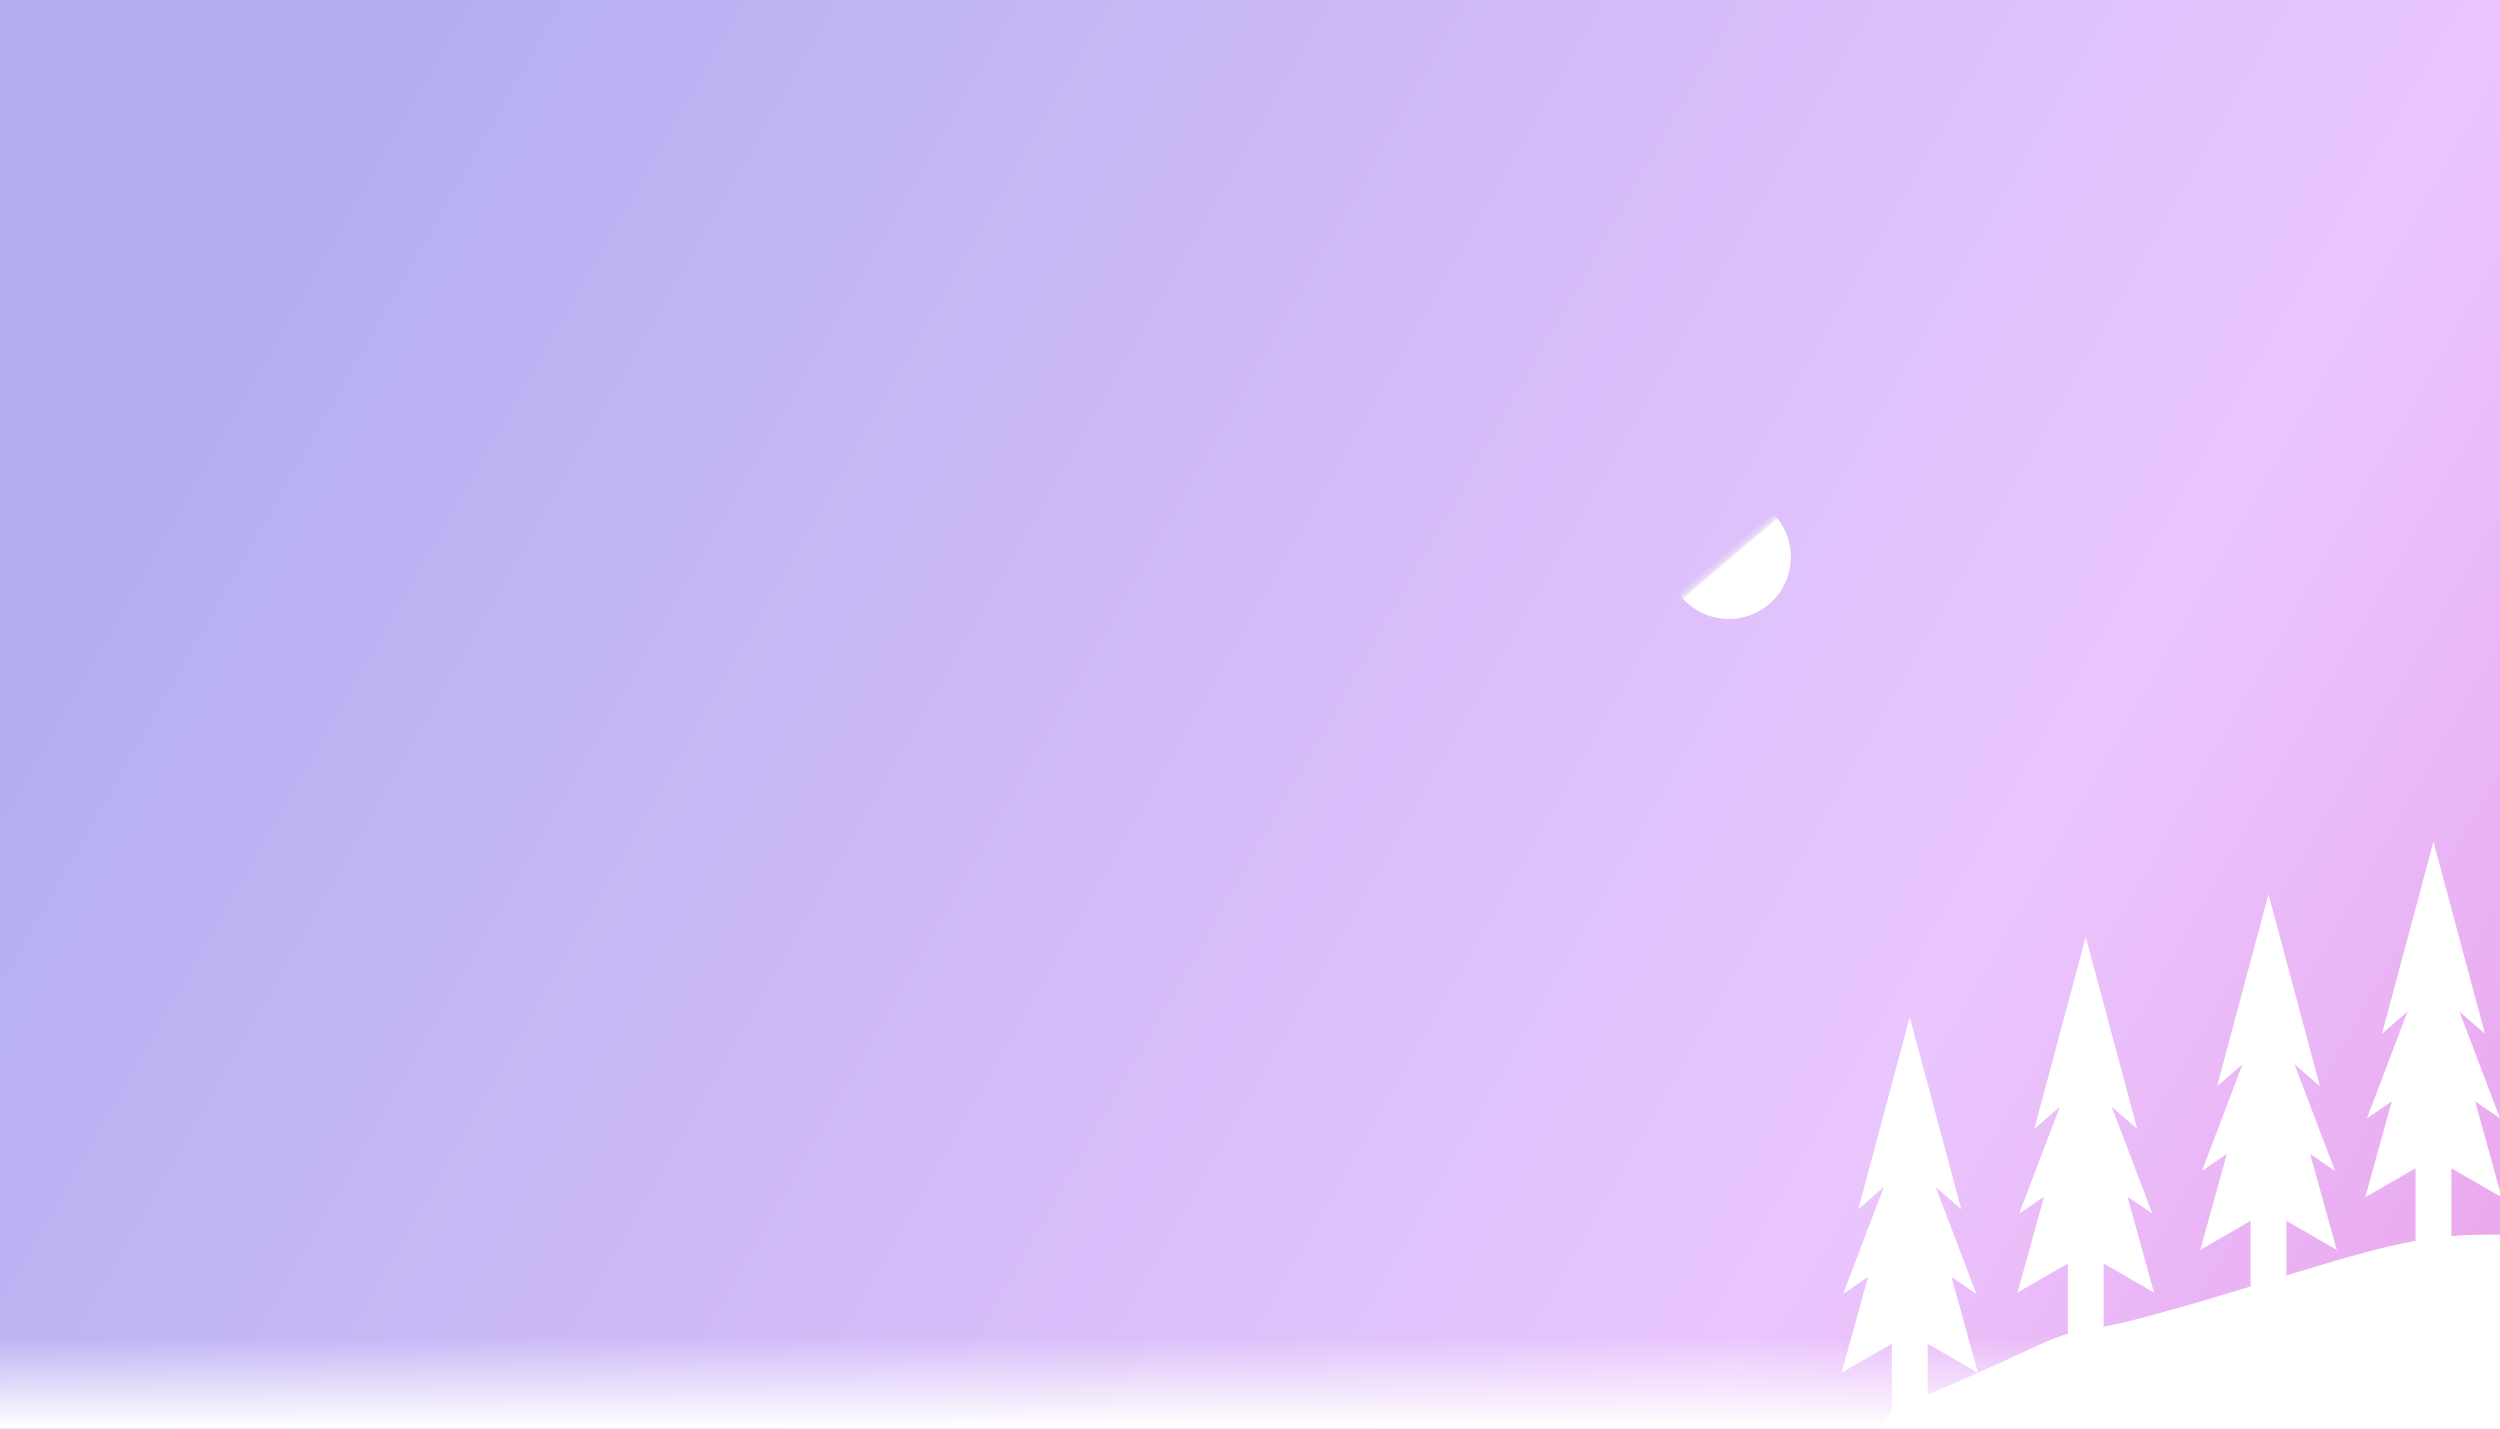
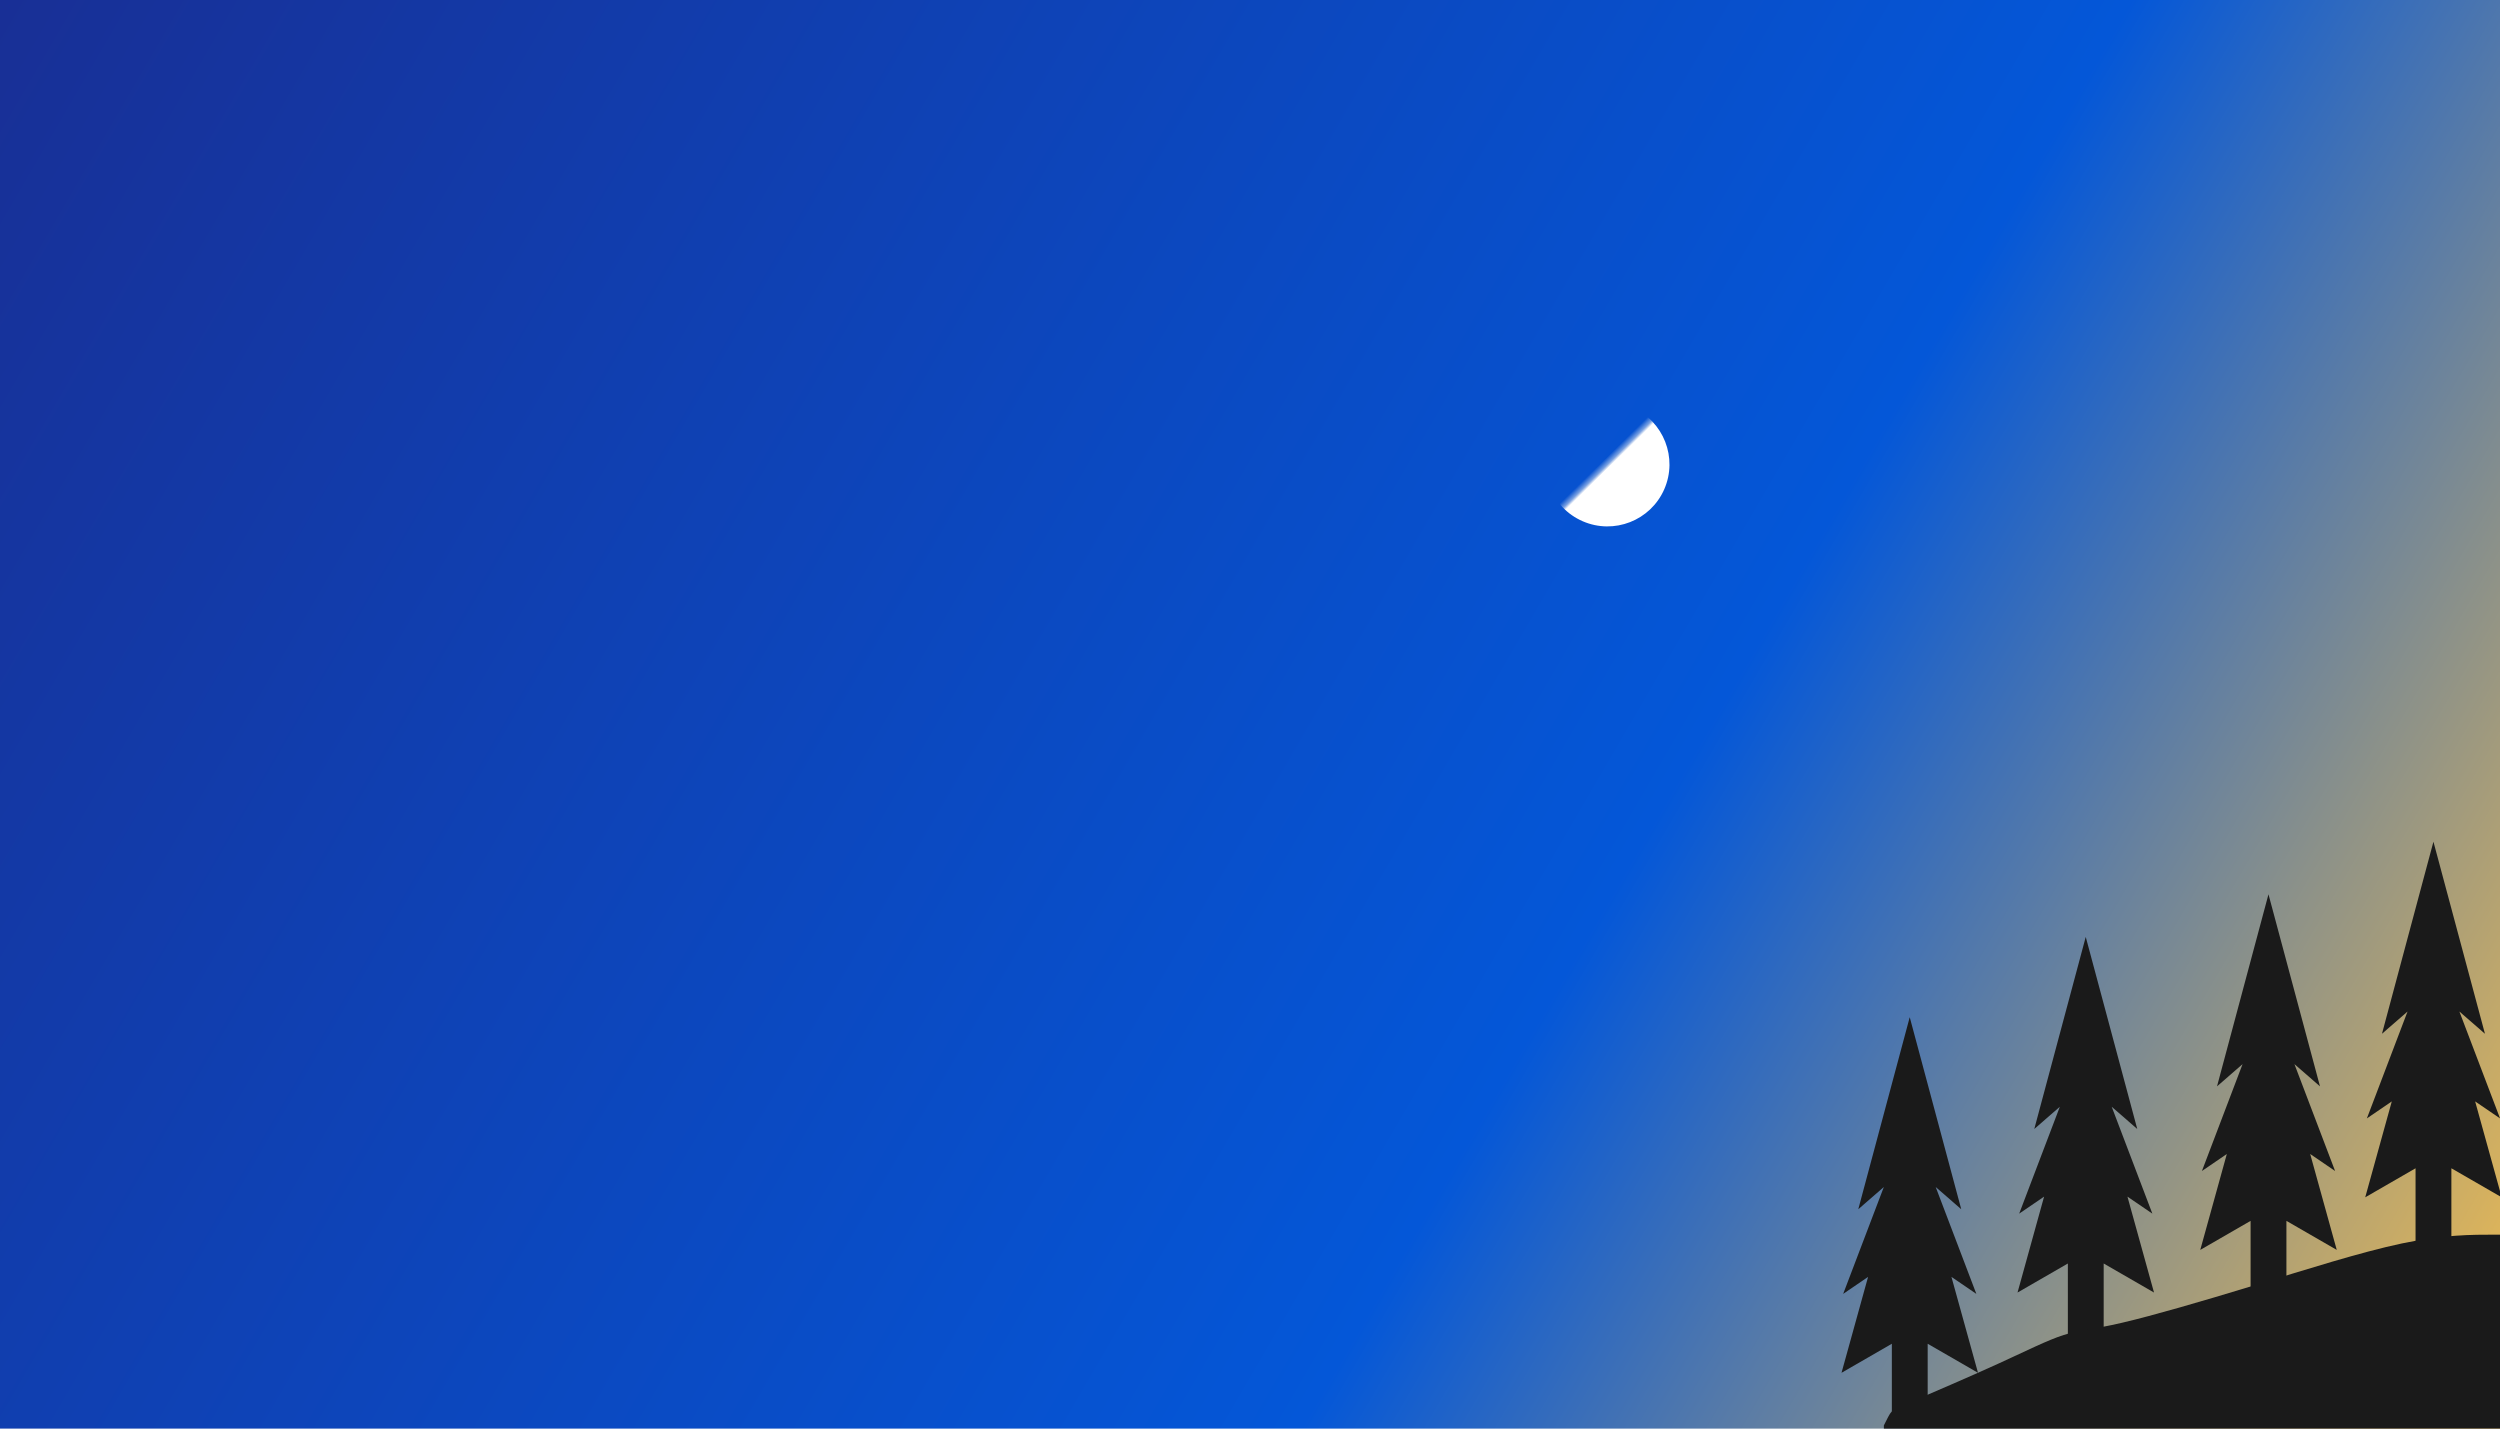
<svg xmlns="http://www.w3.org/2000/svg" xmlns:xlink="http://www.w3.org/1999/xlink" width="3.5in" height="2in" viewBox="0 0 88.9 50.8" version="1.1" id="svg5">
  <defs id="defs2">
-     <linearGradient id="linearGradient13403">
-       <stop style="stop-color:#ffffff;stop-opacity:1;" offset="0" id="stop13399" />
-       <stop style="stop-color:#ffffff;stop-opacity:0.498;" offset="0.297" id="stop14161" />
-       <stop style="stop-color:#ffffff;stop-opacity:0;" offset="0.592" id="stop13401" />
-     </linearGradient>
    <linearGradient id="linearGradient8103">
      <stop style="stop-color:#ffffff;stop-opacity:1;" offset="0.476" id="stop8099" />
      <stop style="stop-color:#f2f2f2;stop-opacity:0.498;" offset="0.5" id="stop8107" />
      <stop style="stop-color:#f2f2f2;stop-opacity:0;" offset="0.545" id="stop8101" />
    </linearGradient>
    <linearGradient id="linearGradient872">
-       <stop style="stop-color:#b4aff1;stop-opacity:1;" offset="0.129" id="stop868" />
-       <stop style="stop-color:#eac6fe;stop-opacity:1;" offset="0.758" id="stop876" />
-       <stop style="stop-color:#eaa5eb;stop-opacity:1;" offset="1" id="stop870" />
+       <stop style="stop-color:#221c76;stop-opacity:1;" offset="0" id="stop868" />
+       <stop style="stop-color:#0457d8;stop-opacity:1;" offset="0.724" id="stop876" />
+       <stop style="stop-color:#f2bd4e;stop-opacity:1;" offset="1" id="stop870" />
    </linearGradient>
-     <linearGradient xlink:href="#linearGradient872" id="linearGradient874" x1="0" y1="0" x2="88.9" y2="50.8" gradientUnits="userSpaceOnUse" />
-     <linearGradient xlink:href="#linearGradient8103" id="linearGradient8105" x1="39.456" y1="23.321" x2="50.171" y2="23.321" gradientUnits="userSpaceOnUse" gradientTransform="matrix(0.4117647,0,0,0.4117647,-73.31865,24.47685)" />
-     <linearGradient xlink:href="#linearGradient13403" id="linearGradient13405" x1="44.45" y1="50.8" x2="44.45" y2="45.292" gradientUnits="userSpaceOnUse" />
+     <linearGradient xlink:href="#linearGradient872" id="linearGradient874" x1="-26.598" y1="-16.387" x2="88.9" y2="50.8" gradientUnits="userSpaceOnUse" />
+     <linearGradient xlink:href="#linearGradient8103" id="linearGradient8105" x1="39.456" y1="23.321" x2="50.171" y2="23.321" gradientUnits="userSpaceOnUse" gradientTransform="matrix(0.4117647,0,0,0.4117647,-70.32254,19.54549)" />
  </defs>
  <g id="layer1">
    <rect style="fill:url(#linearGradient874);stroke-width:0.1;stroke-linecap:round;stroke-linejoin:round;stop-color:#000000;fill-opacity:1" id="rect184" width="88.9" height="50.8" x="0" y="0" />
-     <rect style="fill:url(#linearGradient13405);fill-opacity:1;stroke-width:0.1;stroke-linecap:round;stroke-linejoin:round;stop-color:#000000" id="rect13397" width="88.9" height="20.869" x="0" y="29.931" />
-     <path id="path1764" style="fill:#ffffff;fill-opacity:1;stroke-width:0.1;stroke-linecap:round;stroke-linejoin:round;stop-color:#000000" d="m 67.91,36.171 -1.83,6.83 0.909,-0.791 -1.446,3.801 0.886,-0.605 -0.945,3.411 1.79,-1.033 v 2.586 h 1.274 v -2.586 l 1.79,1.033 -0.945,-3.411 0.886,0.605 -1.446,-3.801 0.909,0.791 z" />
-     <path id="path4769" style="fill:#ffffff;fill-opacity:1;stroke-width:0.1;stroke-linecap:round;stroke-linejoin:round;stop-color:#000000" d="m 74.169,33.317 -1.83,6.83 0.909,-0.791 -1.446,3.801 0.886,-0.605 -0.945,3.411 1.79,-1.033 v 2.586 h 1.274 v -2.586 l 1.79,1.033 -0.945,-3.411 0.886,0.605 -1.446,-3.801 0.909,0.791 z" />
-     <path id="path4771" style="fill:#ffffff;fill-opacity:1;stroke-width:0.1;stroke-linecap:round;stroke-linejoin:round;stop-color:#000000" d="m 80.667,31.801 -1.83,6.83 0.909,-0.791 -1.446,3.801 0.886,-0.605 -0.945,3.411 1.79,-1.033 v 2.586 h 1.274 v -2.586 l 1.79,1.033 -0.945,-3.411 0.886,0.605 -1.446,-3.801 0.909,0.791 z" />
-     <path id="path4773" style="fill:#ffffff;fill-opacity:1;stroke-width:0.1;stroke-linecap:round;stroke-linejoin:round;stop-color:#000000" d="m 86.533,29.931 -1.83,6.83 0.909,-0.791 -1.446,3.801 0.886,-0.605 -0.945,3.411 1.79,-1.033 v 2.586 h 1.274 v -2.586 l 1.79,1.033 -0.945,-3.411 0.886,0.605 -1.446,-3.801 0.909,0.791 z" />
+     <path id="path1764" style="fill:#1a1a1a;fill-opacity:1;stroke-width:0.1;stroke-linecap:round;stroke-linejoin:round;stop-color:#000000" d="m 67.91,36.171 -1.83,6.83 0.909,-0.791 -1.446,3.801 0.886,-0.605 -0.945,3.411 1.79,-1.033 v 2.586 h 1.274 v -2.586 l 1.79,1.033 -0.945,-3.411 0.886,0.605 -1.446,-3.801 0.909,0.791 z" />
+     <path id="path4769" style="fill:#1a1a1a;fill-opacity:1;stroke-width:0.1;stroke-linecap:round;stroke-linejoin:round;stop-color:#000000" d="m 74.169,33.317 -1.83,6.83 0.909,-0.791 -1.446,3.801 0.886,-0.605 -0.945,3.411 1.79,-1.033 v 2.586 h 1.274 v -2.586 l 1.79,1.033 -0.945,-3.411 0.886,0.605 -1.446,-3.801 0.909,0.791 z" />
+     <path id="path4771" style="fill:#1a1a1a;fill-opacity:1;stroke-width:0.1;stroke-linecap:round;stroke-linejoin:round;stop-color:#000000" d="m 80.667,31.801 -1.83,6.83 0.909,-0.791 -1.446,3.801 0.886,-0.605 -0.945,3.411 1.79,-1.033 v 2.586 h 1.274 v -2.586 l 1.79,1.033 -0.945,-3.411 0.886,0.605 -1.446,-3.801 0.909,0.791 z" />
+     <path id="path4773" style="fill:#1a1a1a;fill-opacity:1;stroke-width:0.1;stroke-linecap:round;stroke-linejoin:round;stop-color:#000000" d="m 86.533,29.931 -1.83,6.83 0.909,-0.791 -1.446,3.801 0.886,-0.605 -0.945,3.411 1.79,-1.033 v 2.586 h 1.274 v -2.586 l 1.79,1.033 -0.945,-3.411 0.886,0.605 -1.446,-3.801 0.909,0.791 z" />
    <path id="path4775" style="fill:#f2f2f2;stroke-linecap:round;stroke-linejoin:round;stop-color:#000000" d="m 75.813,40.171 v 0 0 0 0 0 0 0 0 0 0 0 0 0 z" />
-     <path id="path7719" style="fill:#ffffff;fill-opacity:1;stroke-width:0.1;stroke-linecap:round;stroke-linejoin:round;stop-color:#000000" d="M 88.752 43.904 C 87.899 43.904 86.897 43.904 85.419 44.215 C 83.941 44.527 81.986 45.15 80.137 45.715 C 78.289 46.279 76.548 46.784 75.465 47.036 C 74.382 47.289 73.957 47.289 73.382 47.473 C 72.807 47.657 72.082 48.026 71.039 48.501 C 69.995 48.977 68.634 49.56 67.954 49.852 C 67.273 50.143 67.274 50.143 67.133 50.406 C 67.093 50.482 67.041 50.581 66.99 50.688 L 66.99 50.8 L 88.9 50.8 L 88.9 43.905 C 88.851 43.905 88.802 43.904 88.752 43.904 z " />
-     <path style="fill:url(#linearGradient8105);fill-opacity:1;stroke-width:0.1;stroke-linecap:round;stroke-linejoin:round;stop-color:#000000" id="moon" d="m -52.819,33.259 a 2.206,2.206 0 0 1 -1.227,2.868 2.206,2.206 0 0 1 -2.868,-1.227 2.206,2.206 0 0 1 1.227,-2.868 2.206,2.206 0 0 1 2.869,1.227" transform="rotate(-130.2964)" />
+     <path id="path7719" style="fill:#1a1a1a;fill-opacity:1;stroke-width:0.1;stroke-linecap:round;stroke-linejoin:round;stop-color:#000000" d="M 88.752 43.904 C 87.899 43.904 86.897 43.904 85.419 44.215 C 83.941 44.527 81.986 45.15 80.137 45.715 C 78.289 46.279 76.548 46.784 75.465 47.036 C 74.382 47.289 73.957 47.289 73.382 47.473 C 72.807 47.657 72.082 48.026 71.039 48.501 C 69.995 48.977 68.634 49.56 67.954 49.852 C 67.273 50.143 67.274 50.143 67.133 50.406 C 67.093 50.482 67.041 50.581 66.99 50.688 L 66.99 50.8 L 88.9 50.8 L 88.9 43.905 C 88.851 43.905 88.802 43.904 88.752 43.904 z " />
+     <path style="fill:url(#linearGradient8105);fill-opacity:1;stroke-width:0.1;stroke-linecap:round;stroke-linejoin:round;stop-color:#000000" id="moon" d="m -49.822,28.327 a 2.206,2.206 0 0 1 -1.227,2.868 2.206,2.206 0 0 1 -2.868,-1.227 2.206,2.206 0 0 1 1.227,-2.868 2.206,2.206 0 0 1 2.869,1.227" transform="rotate(-134.5533)" />
  </g>
</svg>
